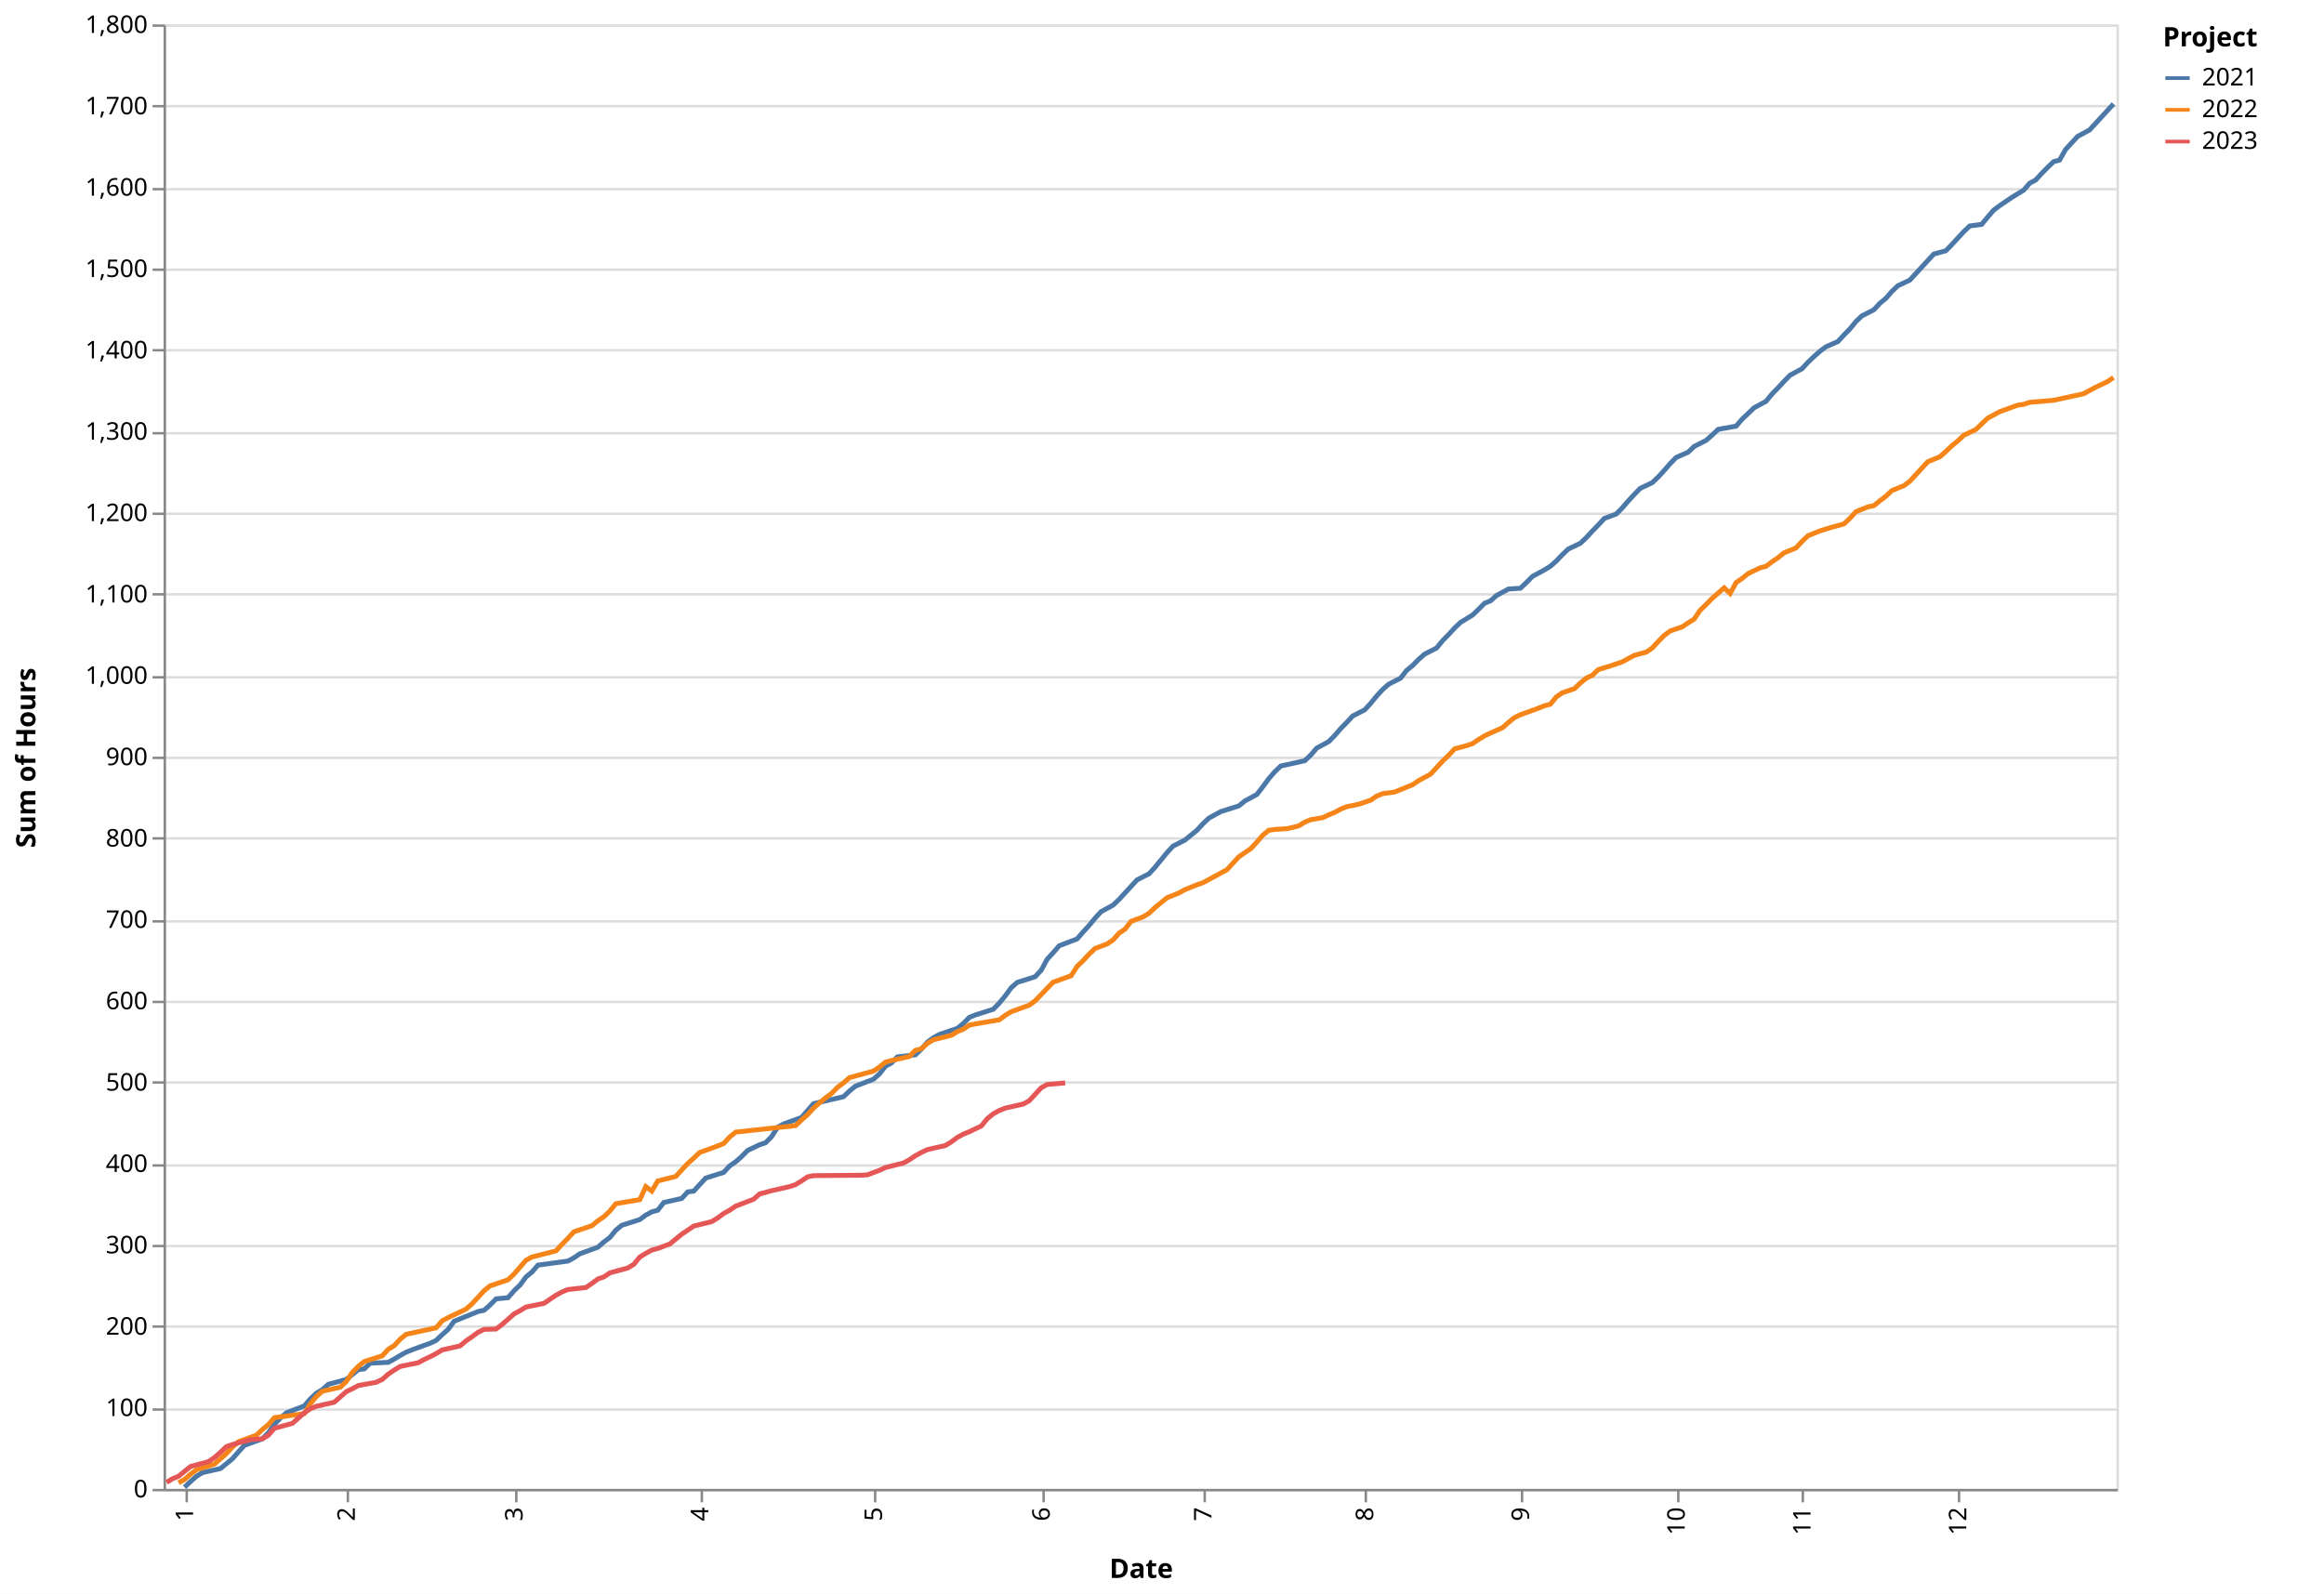
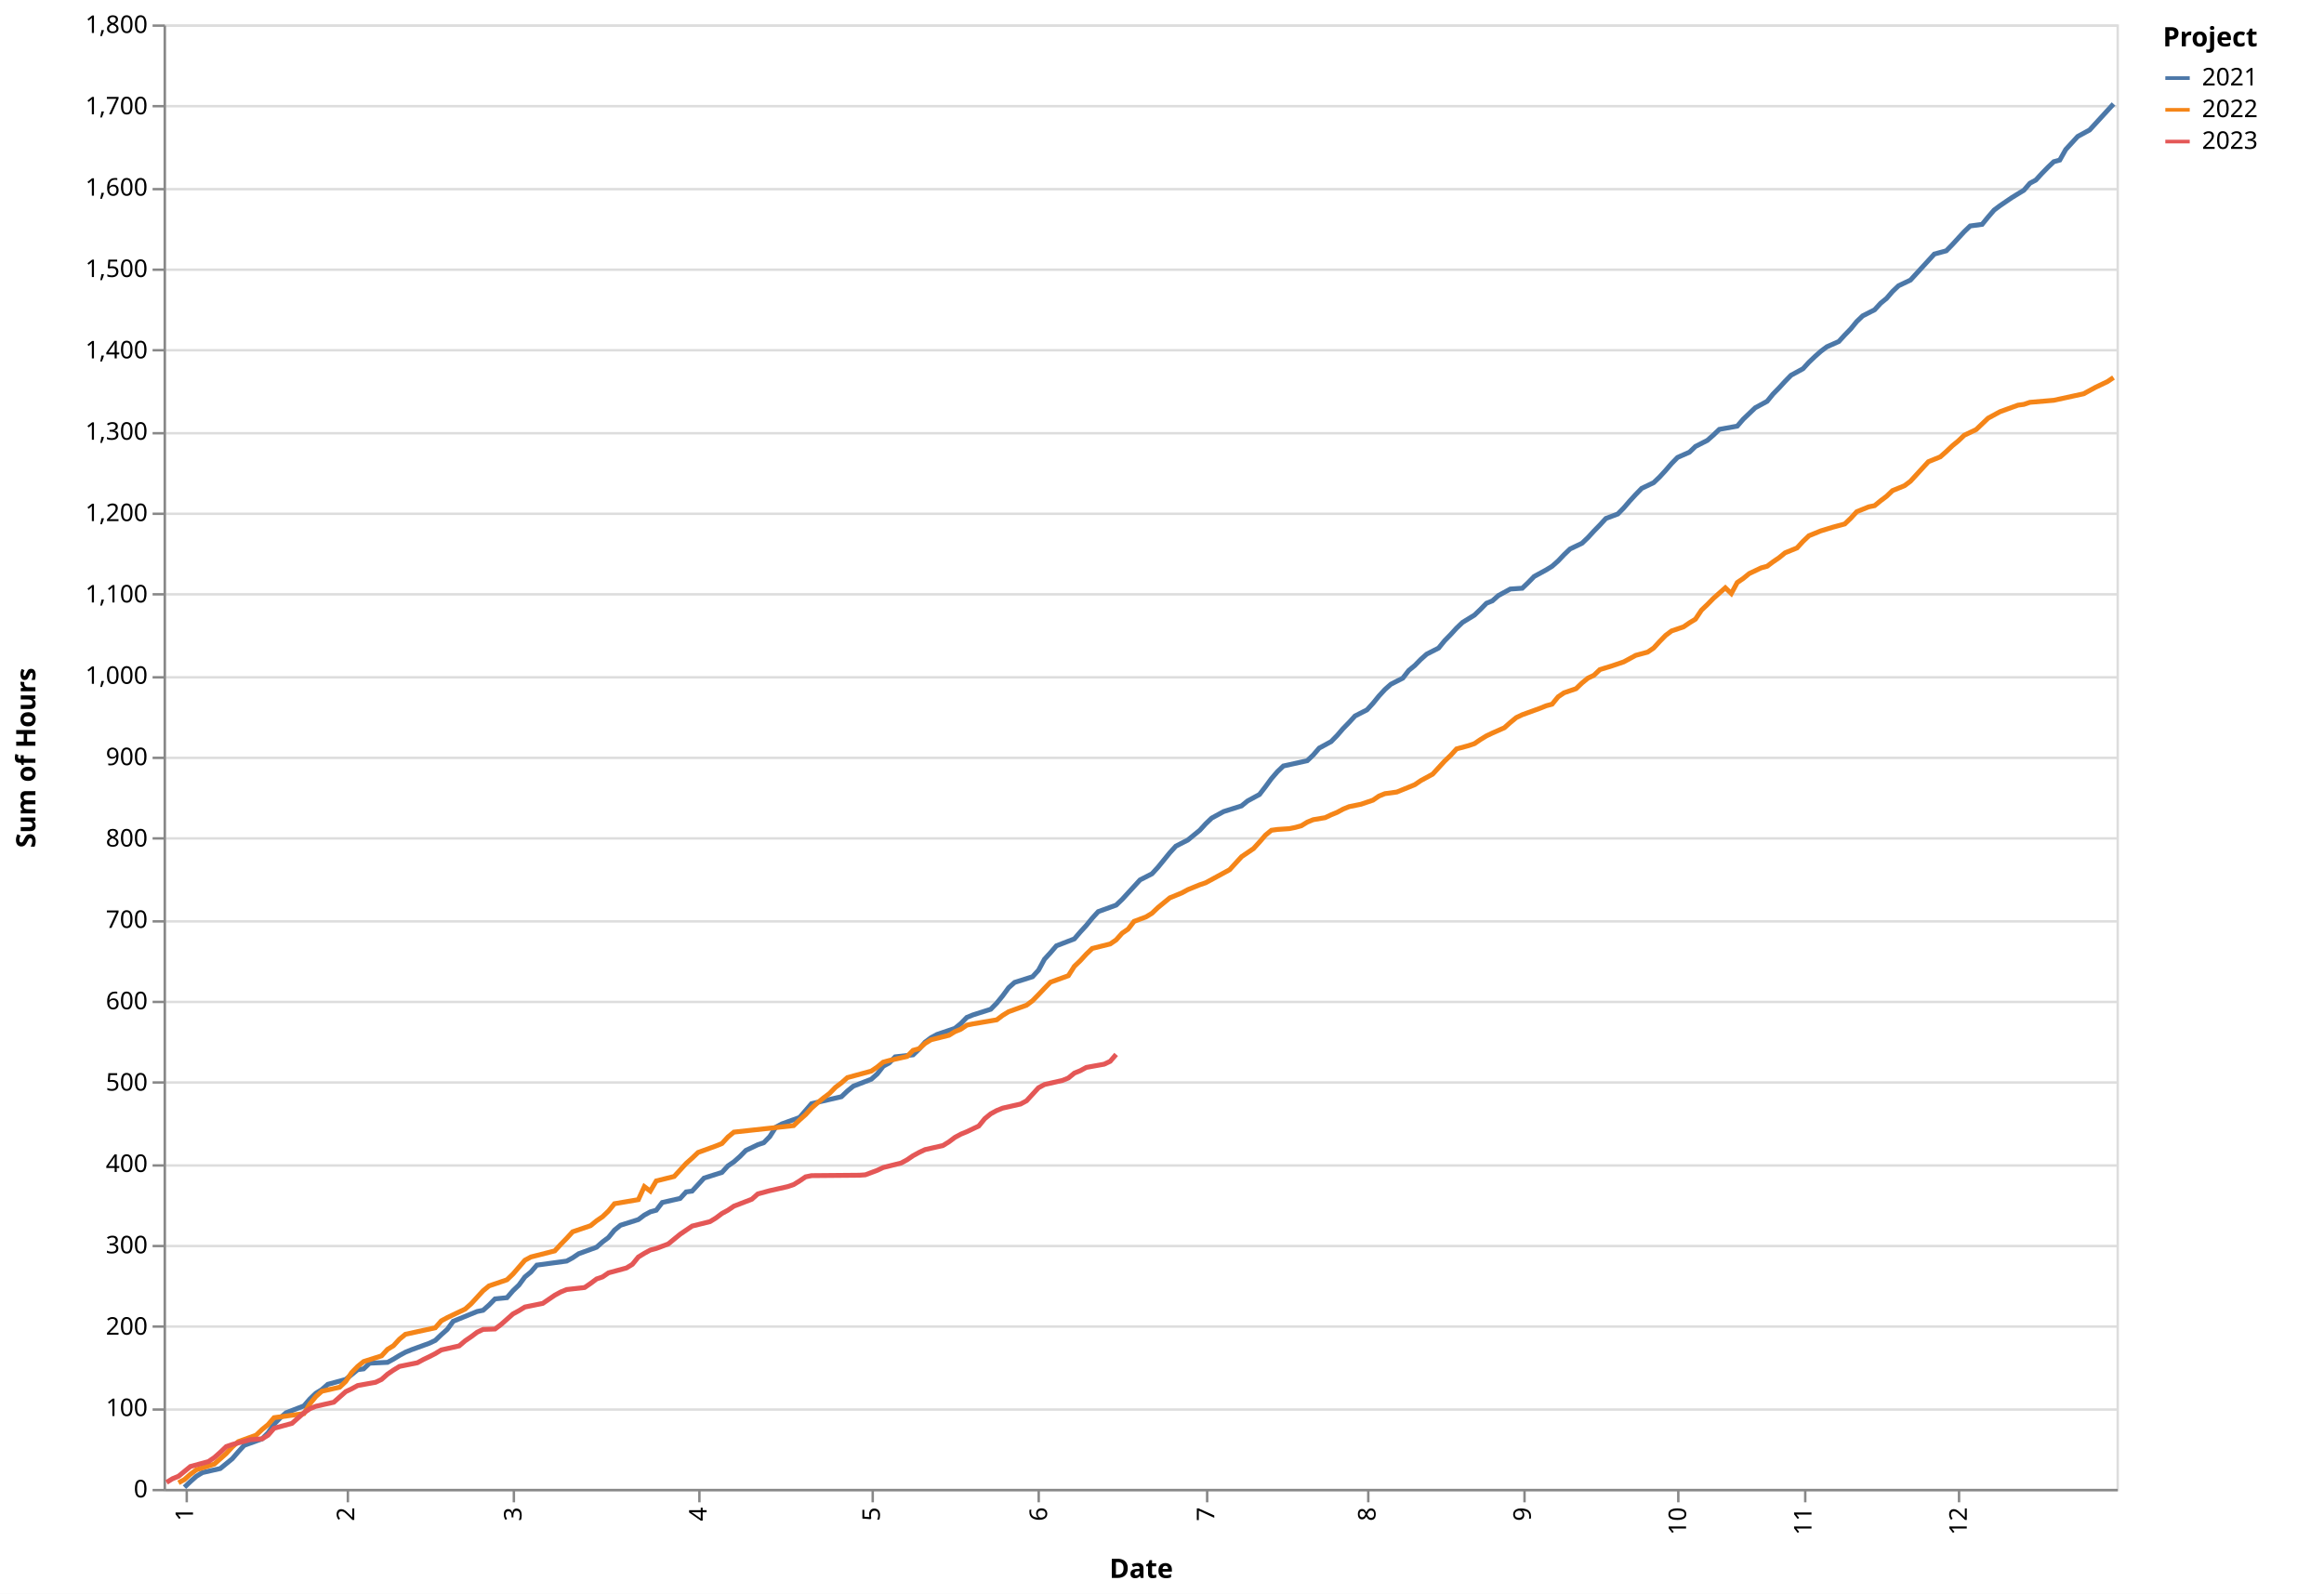
<svg xmlns="http://www.w3.org/2000/svg" class="marks" width="952" height="653" viewBox="0 0 952 653" version="1.1">
  <rect width="952" height="653" style="fill: white;" />
  <g transform="translate(67,10)">
    <g class="mark-group role-frame root">
      <g transform="translate(0,0)">
        <path class="background" d="M0.5,0.5h800v600h-800Z" style="fill: none; stroke: #ddd;" />
        <g>
          <g class="mark-group role-axis">
            <g transform="translate(0.5,0.5)">
              <path class="background" d="M0,0h0v0h0Z" style="pointer-events: none; fill: none;" />
              <g>
                <g class="mark-rule role-axis-grid" style="pointer-events: none;">
                  <line transform="translate(0,600)" x2="800" y2="0" style="fill: none; stroke: #ddd; stroke-width: 1; opacity: 1;" />
                  <line transform="translate(0,567)" x2="800" y2="0" style="fill: none; stroke: #ddd; stroke-width: 1; opacity: 1;" />
                  <line transform="translate(0,533)" x2="800" y2="0" style="fill: none; stroke: #ddd; stroke-width: 1; opacity: 1;" />
                  <line transform="translate(0,500)" x2="800" y2="0" style="fill: none; stroke: #ddd; stroke-width: 1; opacity: 1;" />
                  <line transform="translate(0,467)" x2="800" y2="0" style="fill: none; stroke: #ddd; stroke-width: 1; opacity: 1;" />
                  <line transform="translate(0,433)" x2="800" y2="0" style="fill: none; stroke: #ddd; stroke-width: 1; opacity: 1;" />
                  <line transform="translate(0,400)" x2="800" y2="0" style="fill: none; stroke: #ddd; stroke-width: 1; opacity: 1;" />
                  <line transform="translate(0,367)" x2="800" y2="0" style="fill: none; stroke: #ddd; stroke-width: 1; opacity: 1;" />
                  <line transform="translate(0,333)" x2="800" y2="0" style="fill: none; stroke: #ddd; stroke-width: 1; opacity: 1;" />
                  <line transform="translate(0,300)" x2="800" y2="0" style="fill: none; stroke: #ddd; stroke-width: 1; opacity: 1;" />
                  <line transform="translate(0,267)" x2="800" y2="0" style="fill: none; stroke: #ddd; stroke-width: 1; opacity: 1;" />
                  <line transform="translate(0,233)" x2="800" y2="0" style="fill: none; stroke: #ddd; stroke-width: 1; opacity: 1;" />
                  <line transform="translate(0,200)" x2="800" y2="0" style="fill: none; stroke: #ddd; stroke-width: 1; opacity: 1;" />
                  <line transform="translate(0,167)" x2="800" y2="0" style="fill: none; stroke: #ddd; stroke-width: 1; opacity: 1;" />
                  <line transform="translate(0,133)" x2="800" y2="0" style="fill: none; stroke: #ddd; stroke-width: 1; opacity: 1;" />
                  <line transform="translate(0,100)" x2="800" y2="0" style="fill: none; stroke: #ddd; stroke-width: 1; opacity: 1;" />
                  <line transform="translate(0,67)" x2="800" y2="0" style="fill: none; stroke: #ddd; stroke-width: 1; opacity: 1;" />
                  <line transform="translate(0,33)" x2="800" y2="0" style="fill: none; stroke: #ddd; stroke-width: 1; opacity: 1;" />
                  <line transform="translate(0,0)" x2="800" y2="0" style="fill: none; stroke: #ddd; stroke-width: 1; opacity: 1;" />
                </g>
              </g>
              <path class="foreground" d="" style="pointer-events: none; display: none; fill: none;" />
            </g>
          </g>
          <g class="mark-group role-axis">
            <g transform="translate(0.5,600.5)">
              <path class="background" d="M0,0h0v0h0Z" style="pointer-events: none; fill: none;" />
              <g>
                <g class="mark-rule role-axis-tick" style="pointer-events: none;">
                  <line transform="translate(9,0)" x2="0" y2="5" style="fill: none; stroke: #888; stroke-width: 1; opacity: 1;" />
                  <line transform="translate(75,0)" x2="0" y2="5" style="fill: none; stroke: #888; stroke-width: 1; opacity: 1;" />
-                   <line transform="translate(144,0)" x2="0" y2="5" style="fill: none; stroke: #888; stroke-width: 1; opacity: 1;" />
-                   <line transform="translate(220,0)" x2="0" y2="5" style="fill: none; stroke: #888; stroke-width: 1; opacity: 1;" />
-                   <line transform="translate(291,0)" x2="0" y2="5" style="fill: none; stroke: #888; stroke-width: 1; opacity: 1;" />
-                   <line transform="translate(360,0)" x2="0" y2="5" style="fill: none; stroke: #888; stroke-width: 1; opacity: 1;" />
-                   <line transform="translate(426,0)" x2="0" y2="5" style="fill: none; stroke: #888; stroke-width: 1; opacity: 1;" />
-                   <line transform="translate(492,0)" x2="0" y2="5" style="fill: none; stroke: #888; stroke-width: 1; opacity: 1;" />
-                   <line transform="translate(556,0)" x2="0" y2="5" style="fill: none; stroke: #888; stroke-width: 1; opacity: 1;" />
+                   <line transform="translate(143,0)" x2="0" y2="5" style="fill: none; stroke: #888; stroke-width: 1; opacity: 1;" />
+                   <line transform="translate(219,0)" x2="0" y2="5" style="fill: none; stroke: #888; stroke-width: 1; opacity: 1;" />
+                   <line transform="translate(290,0)" x2="0" y2="5" style="fill: none; stroke: #888; stroke-width: 1; opacity: 1;" />
+                   <line transform="translate(358,0)" x2="0" y2="5" style="fill: none; stroke: #888; stroke-width: 1; opacity: 1;" />
+                   <line transform="translate(427,0)" x2="0" y2="5" style="fill: none; stroke: #888; stroke-width: 1; opacity: 1;" />
+                   <line transform="translate(493,0)" x2="0" y2="5" style="fill: none; stroke: #888; stroke-width: 1; opacity: 1;" />
+                   <line transform="translate(557,0)" x2="0" y2="5" style="fill: none; stroke: #888; stroke-width: 1; opacity: 1;" />
                  <line transform="translate(620,0)" x2="0" y2="5" style="fill: none; stroke: #888; stroke-width: 1; opacity: 1;" />
-                   <line transform="translate(671,0)" x2="0" y2="5" style="fill: none; stroke: #888; stroke-width: 1; opacity: 1;" />
+                   <line transform="translate(672,0)" x2="0" y2="5" style="fill: none; stroke: #888; stroke-width: 1; opacity: 1;" />
                  <line transform="translate(735,0)" x2="0" y2="5" style="fill: none; stroke: #888; stroke-width: 1; opacity: 1;" />
                </g>
                <g class="mark-text role-axis-label" style="pointer-events: none;">
-                   <text text-anchor="end" transform="translate(8.588957,7) rotate(270) translate(0,3)" style="font-family: sans-serif; font-size: 10px; fill: #000; opacity: 1;">1</text>
-                   <text text-anchor="end" transform="translate(74.84663,7) rotate(270) translate(0,3)" style="font-family: sans-serif; font-size: 10px; fill: #000; opacity: 1;">2</text>
-                   <text text-anchor="end" transform="translate(143.5583,7) rotate(270) translate(0,3)" style="font-family: sans-serif; font-size: 10px; fill: #000; opacity: 1;">3</text>
-                   <text text-anchor="end" transform="translate(219.6319,7) rotate(270) translate(0,3)" style="font-family: sans-serif; font-size: 10px; fill: #000; opacity: 1;">4</text>
-                   <text text-anchor="end" transform="translate(290.7975,7) rotate(270) translate(0,3)" style="font-family: sans-serif; font-size: 10px; fill: #000; opacity: 1;">5</text>
-                   <text text-anchor="end" transform="translate(359.5092,7) rotate(270) translate(0,3)" style="font-family: sans-serif; font-size: 10px; fill: #000; opacity: 1;">6</text>
-                   <text text-anchor="end" transform="translate(425.7669,7) rotate(270) translate(0,3)" style="font-family: sans-serif; font-size: 10px; fill: #000; opacity: 1;">7</text>
-                   <text text-anchor="end" transform="translate(492.0245,7) rotate(270) translate(0,3)" style="font-family: sans-serif; font-size: 10px; fill: #000; opacity: 1;">8</text>
-                   <text text-anchor="end" transform="translate(555.8282,7) rotate(270) translate(0,3)" style="font-family: sans-serif; font-size: 10px; fill: #000; opacity: 1;">9</text>
-                   <text text-anchor="end" transform="translate(619.6319,7) rotate(270) translate(0,3)" style="font-family: sans-serif; font-size: 10px; fill: #000; opacity: 1;">10</text>
-                   <text text-anchor="end" transform="translate(671.1656,7) rotate(270) translate(0,3)" style="font-family: sans-serif; font-size: 10px; fill: #000; opacity: 1;">11</text>
-                   <text text-anchor="end" transform="translate(734.9693,7) rotate(270) translate(0,3)" style="font-family: sans-serif; font-size: 10px; fill: #000; opacity: 1;">12</text>
+                   <text text-anchor="end" transform="translate(8.562691,7) rotate(270) translate(0,3)" style="font-family: sans-serif; font-size: 10px; fill: #000; opacity: 1;">1</text>
+                   <text text-anchor="end" transform="translate(74.61774,7) rotate(270) translate(0,3)" style="font-family: sans-serif; font-size: 10px; fill: #000; opacity: 1;">2</text>
+                   <text text-anchor="end" transform="translate(143.1193,7) rotate(270) translate(0,3)" style="font-family: sans-serif; font-size: 10px; fill: #000; opacity: 1;">3</text>
+                   <text text-anchor="end" transform="translate(218.9602,7) rotate(270) translate(0,3)" style="font-family: sans-serif; font-size: 10px; fill: #000; opacity: 1;">4</text>
+                   <text text-anchor="end" transform="translate(289.9083,7) rotate(270) translate(0,3)" style="font-family: sans-serif; font-size: 10px; fill: #000; opacity: 1;">5</text>
+                   <text text-anchor="end" transform="translate(358.4098,7) rotate(270) translate(0,3)" style="font-family: sans-serif; font-size: 10px; fill: #000; opacity: 1;">6</text>
+                   <text text-anchor="end" transform="translate(426.9113,7) rotate(270) translate(0,3)" style="font-family: sans-serif; font-size: 10px; fill: #000; opacity: 1;">7</text>
+                   <text text-anchor="end" transform="translate(492.9664,7) rotate(270) translate(0,3)" style="font-family: sans-serif; font-size: 10px; fill: #000; opacity: 1;">8</text>
+                   <text text-anchor="end" transform="translate(556.5749,7) rotate(270) translate(0,3)" style="font-family: sans-serif; font-size: 10px; fill: #000; opacity: 1;">9</text>
+                   <text text-anchor="end" transform="translate(620.1835,7) rotate(270) translate(0,3)" style="font-family: sans-serif; font-size: 10px; fill: #000; opacity: 1;">10</text>
+                   <text text-anchor="end" transform="translate(671.5596,7) rotate(270) translate(0,3)" style="font-family: sans-serif; font-size: 10px; fill: #000; opacity: 1;">11</text>
+                   <text text-anchor="end" transform="translate(735.1682,7) rotate(270) translate(0,3)" style="font-family: sans-serif; font-size: 10px; fill: #000; opacity: 1;">12</text>
                </g>
                <g class="mark-rule role-axis-domain" style="pointer-events: none;">
                  <line transform="translate(0,0)" x2="800" y2="0" style="fill: none; stroke: #888; stroke-width: 1; opacity: 1;" />
                </g>
                <g class="mark-text role-axis-title" style="pointer-events: none;">
                  <text text-anchor="middle" transform="translate(400,36)" style="font-family: sans-serif; font-size: 11px; font-weight: bold; fill: #000; opacity: 1;">Date</text>
                </g>
              </g>
              <path class="foreground" d="" style="pointer-events: none; display: none; fill: none;" />
            </g>
          </g>
          <g class="mark-group role-axis">
            <g transform="translate(0.5,0.5)">
              <path class="background" d="M0,0h0v0h0Z" style="pointer-events: none; fill: none;" />
              <g>
                <g class="mark-rule role-axis-tick" style="pointer-events: none;">
                  <line transform="translate(0,600)" x2="-5" y2="0" style="fill: none; stroke: #888; stroke-width: 1; opacity: 1;" />
                  <line transform="translate(0,567)" x2="-5" y2="0" style="fill: none; stroke: #888; stroke-width: 1; opacity: 1;" />
                  <line transform="translate(0,533)" x2="-5" y2="0" style="fill: none; stroke: #888; stroke-width: 1; opacity: 1;" />
                  <line transform="translate(0,500)" x2="-5" y2="0" style="fill: none; stroke: #888; stroke-width: 1; opacity: 1;" />
                  <line transform="translate(0,467)" x2="-5" y2="0" style="fill: none; stroke: #888; stroke-width: 1; opacity: 1;" />
                  <line transform="translate(0,433)" x2="-5" y2="0" style="fill: none; stroke: #888; stroke-width: 1; opacity: 1;" />
                  <line transform="translate(0,400)" x2="-5" y2="0" style="fill: none; stroke: #888; stroke-width: 1; opacity: 1;" />
                  <line transform="translate(0,367)" x2="-5" y2="0" style="fill: none; stroke: #888; stroke-width: 1; opacity: 1;" />
                  <line transform="translate(0,333)" x2="-5" y2="0" style="fill: none; stroke: #888; stroke-width: 1; opacity: 1;" />
                  <line transform="translate(0,300)" x2="-5" y2="0" style="fill: none; stroke: #888; stroke-width: 1; opacity: 1;" />
                  <line transform="translate(0,267)" x2="-5" y2="0" style="fill: none; stroke: #888; stroke-width: 1; opacity: 1;" />
                  <line transform="translate(0,233)" x2="-5" y2="0" style="fill: none; stroke: #888; stroke-width: 1; opacity: 1;" />
                  <line transform="translate(0,200)" x2="-5" y2="0" style="fill: none; stroke: #888; stroke-width: 1; opacity: 1;" />
                  <line transform="translate(0,167)" x2="-5" y2="0" style="fill: none; stroke: #888; stroke-width: 1; opacity: 1;" />
                  <line transform="translate(0,133)" x2="-5" y2="0" style="fill: none; stroke: #888; stroke-width: 1; opacity: 1;" />
                  <line transform="translate(0,100)" x2="-5" y2="0" style="fill: none; stroke: #888; stroke-width: 1; opacity: 1;" />
                  <line transform="translate(0,67)" x2="-5" y2="0" style="fill: none; stroke: #888; stroke-width: 1; opacity: 1;" />
                  <line transform="translate(0,33)" x2="-5" y2="0" style="fill: none; stroke: #888; stroke-width: 1; opacity: 1;" />
                  <line transform="translate(0,0)" x2="-5" y2="0" style="fill: none; stroke: #888; stroke-width: 1; opacity: 1;" />
                </g>
                <g class="mark-text role-axis-label" style="pointer-events: none;">
                  <text text-anchor="end" transform="translate(-7,603)" style="font-family: sans-serif; font-size: 10px; fill: #000; opacity: 1;">0</text>
                  <text text-anchor="end" transform="translate(-7,569.6667)" style="font-family: sans-serif; font-size: 10px; fill: #000; opacity: 1;">100</text>
                  <text text-anchor="end" transform="translate(-7,536.3333)" style="font-family: sans-serif; font-size: 10px; fill: #000; opacity: 1;">200</text>
                  <text text-anchor="end" transform="translate(-7,503)" style="font-family: sans-serif; font-size: 10px; fill: #000; opacity: 1;">300</text>
                  <text text-anchor="end" transform="translate(-7,469.6667)" style="font-family: sans-serif; font-size: 10px; fill: #000; opacity: 1;">400</text>
                  <text text-anchor="end" transform="translate(-7,436.3333)" style="font-family: sans-serif; font-size: 10px; fill: #000; opacity: 1;">500</text>
                  <text text-anchor="end" transform="translate(-7,403)" style="font-family: sans-serif; font-size: 10px; fill: #000; opacity: 1;">600</text>
                  <text text-anchor="end" transform="translate(-7,369.6667)" style="font-family: sans-serif; font-size: 10px; fill: #000; opacity: 1;">700</text>
                  <text text-anchor="end" transform="translate(-7,336.3333)" style="font-family: sans-serif; font-size: 10px; fill: #000; opacity: 1;">800</text>
                  <text text-anchor="end" transform="translate(-7,303)" style="font-family: sans-serif; font-size: 10px; fill: #000; opacity: 1;">900</text>
                  <text text-anchor="end" transform="translate(-7,269.6667)" style="font-family: sans-serif; font-size: 10px; fill: #000; opacity: 1;">1,000</text>
                  <text text-anchor="end" transform="translate(-7,236.3333)" style="font-family: sans-serif; font-size: 10px; fill: #000; opacity: 1;">1,100</text>
                  <text text-anchor="end" transform="translate(-7,203)" style="font-family: sans-serif; font-size: 10px; fill: #000; opacity: 1;">1,200</text>
                  <text text-anchor="end" transform="translate(-7,169.6667)" style="font-family: sans-serif; font-size: 10px; fill: #000; opacity: 1;">1,300</text>
                  <text text-anchor="end" transform="translate(-7,136.3333)" style="font-family: sans-serif; font-size: 10px; fill: #000; opacity: 1;">1,400</text>
                  <text text-anchor="end" transform="translate(-7,103)" style="font-family: sans-serif; font-size: 10px; fill: #000; opacity: 1;">1,500</text>
                  <text text-anchor="end" transform="translate(-7,69.66667)" style="font-family: sans-serif; font-size: 10px; fill: #000; opacity: 1;">1,600</text>
                  <text text-anchor="end" transform="translate(-7,36.33333)" style="font-family: sans-serif; font-size: 10px; fill: #000; opacity: 1;">1,700</text>
                  <text text-anchor="end" transform="translate(-7,3)" style="font-family: sans-serif; font-size: 10px; fill: #000; opacity: 1;">1,800</text>
                </g>
                <g class="mark-rule role-axis-domain" style="pointer-events: none;">
                  <line transform="translate(0,600)" x2="0" y2="-600" style="fill: none; stroke: #888; stroke-width: 1; opacity: 1;" />
                </g>
                <g class="mark-text role-axis-title" style="pointer-events: none;">
                  <text text-anchor="middle" transform="translate(-51,300) rotate(-90) translate(0,-2)" style="font-family: sans-serif; font-size: 11px; font-weight: bold; fill: #000; opacity: 1;">Sum of Hours</text>
                </g>
              </g>
              <path class="foreground" d="" style="pointer-events: none; display: none; fill: none;" />
            </g>
          </g>
          <g class="mark-group role-scope pathgroup">
            <g transform="translate(0,0)">
              <path class="background" d="M0,0h800v600h-800Z" style="fill: none;" />
              <g>
                <g class="mark-line role-mark marks">
-                   <path d="M8.589,599.333L11.043,597L13.497,594.833L15.951,593.333L23.313,591.667L25.767,589.667L28.221,587.667L30.675,584.833L33.129,582.167L40.491,579.5L42.945,577L45.399,573.5L47.853,571L50.307,568.833L57.669,566L60.123,563.167L62.577,560.833L65.031,559.333L67.485,557.167L74.847,555.167L77.301,553.167L79.755,551.167L82.209,550.833L84.663,548.5L92.025,548.167L94.479,546.833L96.933,545.333L99.387,544L101.84,543L109.202,540.333L111.656,539.167L114.11,536.833L116.564,534.667L119.018,531.333L126.38,528.333L128.834,527.333L131.288,526.833L133.742,524.667L136.196,522.167L141.104,521.667L143.558,518.833L146.012,516.5L148.466,513.167L150.92,511.167L153.374,508.333L165.644,506.667L168.098,505.333L170.552,503.667L177.914,501L180.368,498.833L182.822,497L185.276,494L187.73,492L195.092,489.667L197.546,487.833L200,486.5L202.454,485.833L204.908,482.667L212.27,481L214.724,478.333L217.178,478L219.632,475.333L222.086,472.667L229.448,470.333L231.902,467.667L234.356,466L236.81,463.833L239.264,461.333L244.172,459L246.626,458.167L249.08,455.667L251.534,451.833L253.988,450.5L261.35,447.833L263.804,445L266.258,442.167L278.528,439.333L280.982,437L283.436,435L290.798,432.167L293.252,430L295.706,426.833L298.16,425.5L300.613,423L307.975,422.167L310.429,419.833L312.883,417L315.337,415.167L317.791,413.833L325.153,411.333L327.607,409.333L330.061,406.833L332.515,405.833L339.877,403.5L342.331,401L344.785,398L347.239,394.667L349.693,392.5L357.055,390.167L359.509,387.5L361.963,383L364.417,380.333L366.871,377.5L374.233,374.667L376.687,371.833L379.141,369.167L381.595,366.167L384.049,363.5L388.957,360.833L391.411,358.5L393.865,355.833L396.319,353.167L398.773,350.5L403.681,348L406.135,345.333L408.589,342.333L411.043,339.333L413.497,336.667L418.405,334.167L420.859,332.167L423.313,330.167L425.767,327.5L428.221,325.167L433.129,322.5L440.491,320.167L442.945,318.167L447.853,315.5L450.307,312.333L452.761,309L455.215,306.167L457.669,303.833L467.485,301.667L469.939,299.333L472.393,296.5L477.301,293.833L479.755,291.333L482.209,288.5L484.663,286L487.117,283.333L492.025,280.833L494.479,278.167L496.933,275.167L499.387,272.5L501.84,270.333L506.748,267.833L509.202,264.667L511.656,262.667L514.11,260.167L516.564,258L521.472,255.5L523.926,252.5L526.38,250L528.834,247.333L531.288,245L536.196,242L538.65,239.667L541.104,237.167L543.558,236.167L546.012,234L550.92,231.333L555.828,231L558.282,228.667L560.736,226.167L565.644,223.5L568.098,222L570.552,219.833L573.006,217.25L575.46,214.917L580.368,212.583L582.822,210.25L585.276,207.583L587.73,205.083L590.184,202.417L595.092,200.583L597.546,198.083L600,195.25L602.454,192.583L604.908,190.083L609.816,187.75L612.27,185.417L614.724,182.75L617.178,179.917L619.632,177.417L624.54,175.25L626.994,172.917L631.902,170.417L634.356,168.25L636.81,165.917L644.172,164.583L646.626,161.75L649.08,159.417L651.534,157.083L656.442,154.417L658.896,151.417L661.35,148.917L663.804,146.25L666.258,143.75L671.166,141.083L673.62,138.417L676.074,136.083L678.528,133.917L680.982,132.083L685.89,129.917L688.344,127.25L690.798,124.75L693.252,121.75L695.706,119.417L700.613,116.917L703.067,114.25L705.521,112.25L707.975,109.417L710.429,107.083L715.337,104.75L717.791,102.083L720.245,99.417L722.699,96.75L725.153,94.083L730.061,92.75L732.515,90.25L734.969,87.583L737.423,84.917L739.877,82.583L744.785,81.917L747.239,78.917L749.693,76.083L752.147,74.25L754.601,72.583L757.055,70.917L761.963,67.917L764.417,65.083L766.871,63.75L769.325,61.083L771.779,58.583L774.233,56.25L776.687,55.583L779.141,51.25L781.595,48.583L784.049,45.917L788.957,43.25L791.411,40.583L793.865,37.917L796.319,35.25L798.773,32.583" style="fill: none; stroke: #4c78a8; stroke-width: 2;" />
+                   <path d="M8.563,599.333L11.009,597L13.456,594.833L15.902,593.333L23.242,591.667L25.688,589.667L28.135,587.667L30.581,584.833L33.028,582.167L40.367,579.5L42.813,577L45.26,573.5L47.706,571L50.153,568.833L57.492,566L59.939,563.167L62.385,560.833L64.832,559.333L67.278,557.167L74.618,555.167L77.064,553.167L79.511,551.167L81.957,550.833L84.404,548.5L91.743,548.167L94.19,546.833L96.636,545.333L99.083,544L101.529,543L108.869,540.333L111.315,539.167L113.761,536.833L116.208,534.667L118.654,531.333L125.994,528.333L128.44,527.333L130.887,526.833L133.333,524.667L135.78,522.167L140.673,521.667L143.119,518.833L145.566,516.5L148.012,513.167L150.459,511.167L152.905,508.333L165.138,506.667L167.584,505.333L170.031,503.667L177.37,501L179.817,498.833L182.263,497L184.709,494L187.156,492L194.495,489.667L196.942,487.833L199.388,486.5L201.835,485.833L204.281,482.667L211.621,481L214.067,478.333L216.514,478L218.96,475.333L221.407,472.667L228.746,470.333L231.193,467.667L233.639,466L236.086,463.833L238.532,461.333L243.425,459L245.872,458.167L248.318,455.667L250.765,451.833L253.211,450.5L260.55,447.833L262.997,445L265.443,442.167L277.676,439.333L280.122,437L282.569,435L289.908,432.167L292.355,430L294.801,426.833L297.248,425.5L299.694,423L307.034,422.167L309.48,419.833L311.927,417L314.373,415.167L316.82,413.833L324.159,411.333L326.606,409.333L329.052,406.833L331.498,405.833L338.838,403.5L341.284,401L343.731,398L346.177,394.667L348.624,392.5L355.963,390.167L358.41,387.5L360.856,383L363.303,380.333L365.749,377.5L373.089,374.667L375.535,371.833L377.982,369.167L380.428,366.167L382.875,363.5L390.214,360.833L392.661,358.5L395.107,355.833L397.554,353.167L400,350.5L404.893,348L407.339,345.333L409.786,342.333L412.232,339.333L414.679,336.667L419.572,334.167L422.018,332.167L424.465,330.167L426.911,327.5L429.358,325.167L434.251,322.5L441.59,320.167L444.037,318.167L448.93,315.5L451.376,312.333L453.823,309L456.269,306.167L458.716,303.833L468.502,301.667L470.948,299.333L473.394,296.5L478.287,293.833L480.734,291.333L483.18,288.5L485.627,286L488.073,283.333L492.966,280.833L495.413,278.167L497.859,275.167L500.306,272.5L502.752,270.333L507.645,267.833L510.092,264.667L512.538,262.667L514.985,260.167L517.431,258L522.324,255.5L524.771,252.5L527.217,250L529.664,247.333L532.11,245L537.003,242L539.45,239.667L541.896,237.167L544.343,236.167L546.789,234L551.682,231.333L556.575,231L559.021,228.667L561.468,226.167L566.361,223.5L568.807,222L571.254,219.833L573.7,217.25L576.147,214.917L581.04,212.583L583.486,210.25L585.933,207.583L588.379,205.083L590.826,202.417L595.719,200.583L598.165,198.083L600.612,195.25L603.058,192.583L605.505,190.083L610.398,187.75L612.844,185.417L615.291,182.75L617.737,179.917L620.183,177.417L625.076,175.25L627.523,172.917L632.416,170.417L634.862,168.25L637.309,165.917L644.648,164.583L647.095,161.75L649.541,159.417L651.988,157.083L656.881,154.417L659.327,151.417L661.774,148.917L664.22,146.25L666.667,143.75L671.56,141.083L674.006,138.417L676.453,136.083L678.899,133.917L681.346,132.083L686.239,129.917L688.685,127.25L691.131,124.75L693.578,121.75L696.024,119.417L700.917,116.917L703.364,114.25L705.81,112.25L708.257,109.417L710.703,107.083L715.596,104.75L718.043,102.083L720.489,99.417L722.936,96.75L725.382,94.083L730.275,92.75L732.722,90.25L735.168,87.583L737.615,84.917L740.061,82.583L744.954,81.917L747.401,78.917L749.847,76.083L752.294,74.25L754.74,72.583L757.187,70.917L762.08,67.917L764.526,65.083L766.972,63.75L769.419,61.083L771.865,58.583L774.312,56.25L776.758,55.583L779.205,51.25L781.651,48.583L784.098,45.917L788.991,43.25L791.437,40.583L793.884,37.917L796.33,35.25L798.777,32.583" style="fill: none; stroke: #4c78a8; stroke-width: 2;" />
                </g>
              </g>
              <path class="foreground" d="" style="display: none; fill: none;" />
            </g>
            <g transform="translate(0,0)">
              <path class="background" d="M0,0h800v600h-800Z" style="fill: none;" />
              <g>
                <g class="mark-line role-mark marks">
-                   <path d="M6.135,597.5L8.589,596.167L11.043,594L13.497,592.167L20.859,589.833L23.313,587.667L25.767,585.5L28.221,582.833L30.675,580.667L38.037,578L40.491,575.667L42.945,573.667L45.399,570.833L57.669,569.167L60.123,565.167L62.577,562.167L65.031,560L72.393,558.333L74.847,556L77.301,552.333L79.755,549.833L82.209,547.833L89.571,545.5L92.025,542.833L94.479,541.333L96.933,538.667L99.387,536.667L111.656,534L114.11,531.167L116.564,529.833L123.926,526.333L126.38,524.167L128.834,521.5L131.288,518.833L133.742,516.833L141.104,514.333L143.558,512L146.012,509.167L148.466,506.333L150.92,505L160.736,502.5L163.19,499.833L165.644,497.333L168.098,494.667L175.46,492.167L177.914,490.167L180.368,488.5L182.822,486.167L185.276,483.167L195.092,481.5L197.546,476.167L200,478L202.454,473.833L209.816,472L212.27,469.333L214.724,466.667L217.178,464.5L219.632,462.167L226.994,459.5L229.448,458.5L231.902,455.833L234.356,453.833L258.896,451.167L261.35,448.833L263.804,446.667L266.258,444L268.712,441.833L271.166,439.833L273.62,438L276.074,435.5L278.528,433.667L280.982,431.5L290.798,428.833L293.252,427.167L295.706,425.167L298.16,424.5L305.521,422.833L307.975,420.333L310.429,419.667L312.883,417.5L315.337,416L322.699,414.167L325.153,412.667L327.607,411.667L330.061,410L332.515,409.5L342.331,407.833L344.785,406L347.239,404.5L354.601,401.833L357.055,400L359.509,397.5L361.963,394.917L364.417,392.417L371.779,389.75L374.233,385.917L376.687,383.583L379.141,380.917L381.595,378.583L386.503,376.75L388.957,375.083L391.411,372.333L393.865,370.667L396.319,367.5L401.227,365.667L403.681,364.167L406.135,361.833L408.589,359.833L411.043,357.833L415.951,355.833L418.405,354.5L423.313,352.5L425.767,351.667L430.675,349L435.583,346.333L438.037,343.667L440.491,341L445.399,337.667L447.853,335L450.307,332.167L452.761,330.167L455.215,329.833L460.123,329.5L462.577,329L465.031,328.333L467.485,326.833L469.939,325.833L474.847,325L477.301,323.833L479.755,322.833L482.209,321.5L484.663,320.5L489.571,319.5L494.479,317.833L496.933,316.167L499.387,315.167L504.294,314.5L506.748,313.5L509.202,312.5L511.656,311.5L514.11,309.833L519.018,307.167L521.472,304.5L523.926,301.833L526.38,299.5L528.834,296.833L533.742,295.5L536.196,294.667L538.65,293L541.104,291.5L543.558,290.333L548.466,288.167L550.92,286L553.374,284L555.828,282.833L563.19,280.167L565.644,279.167L568.098,278.5L570.552,275.5L573.006,273.833L577.914,272.167L580.368,269.833L582.822,267.833L585.276,266.667L587.73,264.333L592.638,262.833L595.092,262L597.546,261.167L600,259.833L602.454,258.5L607.362,257.167L609.816,255.5L612.27,252.833L614.724,250.333L617.178,248.5L622.086,246.833L624.54,245.167L626.994,243.667L629.448,240L631.902,237.667L634.356,235.167L639.264,230.833L641.718,233.167L644.172,228.667L646.626,227L649.08,225L653.988,222.667L656.442,222L658.896,220.167L661.35,218.5L663.804,216.5L668.712,214.5L671.166,211.833L673.62,209.5L678.528,207.5L683.436,206L688.344,204.667L690.798,202.333L693.252,199.667L698.16,197.667L700.613,197.167L703.067,195.167L705.521,193.333L707.975,191L712.883,189L715.337,187.167L717.791,184.5L720.245,181.833L722.699,179.167L727.607,177.167L730.061,175L732.515,172.667L734.969,170.667L737.423,168.333L742.331,166L744.785,163.667L747.239,161.333L752.147,158.667L759.509,156L761.963,155.667L764.417,154.833L774.233,154L786.503,151.333L791.411,148.667L796.319,146.333L798.773,144.667" style="fill: none; stroke: #f58518; stroke-width: 2;" />
+                   <path d="M6.116,597.5L8.563,596.167L11.009,594L13.456,592.167L20.795,589.833L23.242,587.667L25.688,585.5L28.135,582.833L30.581,580.667L37.92,578L40.367,575.667L42.813,573.667L45.26,570.833L57.492,569.167L59.939,565.167L62.385,562.167L64.832,560L72.171,558.333L74.618,556L77.064,552.333L79.511,549.833L81.957,547.833L89.297,545.5L91.743,542.833L94.19,541.333L96.636,538.667L99.083,536.667L111.315,534L113.761,531.167L116.208,529.833L123.547,526.333L125.994,524.167L128.44,521.5L130.887,518.833L133.333,516.833L140.673,514.333L143.119,512L145.566,509.167L148.012,506.333L150.459,505L160.245,502.5L162.691,499.833L165.138,497.333L167.584,494.667L174.924,492.167L177.37,490.167L179.817,488.5L182.263,486.167L184.709,483.167L194.495,481.5L196.942,476.167L199.388,478L201.835,473.833L209.174,472L211.621,469.333L214.067,466.667L216.514,464.5L218.96,462.167L226.3,459.5L228.746,458.5L231.193,455.833L233.639,453.833L258.104,451.167L260.55,448.833L262.997,446.667L265.443,444L267.89,441.833L270.336,439.833L272.783,438L275.229,435.5L277.676,433.667L280.122,431.5L289.908,428.833L292.355,427.167L294.801,425.167L297.248,424.5L304.587,422.833L307.034,420.333L309.48,419.667L311.927,417.5L314.373,416L321.713,414.167L324.159,412.667L326.606,411.667L329.052,410L331.498,409.5L341.284,407.833L343.731,406L346.177,404.5L353.517,401.833L355.963,400L358.41,397.5L360.856,394.917L363.303,392.417L370.642,389.75L373.089,385.917L375.535,383.583L377.982,380.917L380.428,378.583L387.768,376.75L390.214,375.083L392.661,372.333L395.107,370.667L397.554,367.5L402.446,365.667L404.893,364.167L407.339,361.833L409.786,359.833L412.232,357.833L417.125,355.833L419.572,354.5L424.465,352.5L426.911,351.667L431.804,349L436.697,346.333L439.144,343.667L441.59,341L446.483,337.667L448.93,335L451.376,332.167L453.823,330.167L456.269,329.833L461.162,329.5L463.609,329L466.055,328.333L468.502,326.833L470.948,325.833L475.841,325L478.287,323.833L480.734,322.833L483.18,321.5L485.627,320.5L490.52,319.5L495.413,317.833L497.859,316.167L500.306,315.167L505.199,314.5L507.645,313.5L510.092,312.5L512.538,311.5L514.985,309.833L519.878,307.167L522.324,304.5L524.771,301.833L527.217,299.5L529.664,296.833L534.557,295.5L537.003,294.667L539.45,293L541.896,291.5L544.343,290.333L549.235,288.167L551.682,286L554.128,284L556.575,282.833L563.914,280.167L566.361,279.167L568.807,278.5L571.254,275.5L573.7,273.833L578.593,272.167L581.04,269.833L583.486,267.833L585.933,266.667L588.379,264.333L593.272,262.833L595.719,262L598.165,261.167L600.612,259.833L603.058,258.5L607.951,257.167L610.398,255.5L612.844,252.833L615.291,250.333L617.737,248.5L622.63,246.833L625.076,245.167L627.523,243.667L629.969,240L632.416,237.667L634.862,235.167L639.755,230.833L642.202,233.167L644.648,228.667L647.095,227L649.541,225L654.434,222.667L656.881,222L659.327,220.167L661.774,218.5L664.22,216.5L669.113,214.5L671.56,211.833L674.006,209.5L678.899,207.5L683.792,206L688.685,204.667L691.131,202.333L693.578,199.667L698.471,197.667L700.917,197.167L703.364,195.167L705.81,193.333L708.257,191L713.15,189L715.596,187.167L718.043,184.5L720.489,181.833L722.936,179.167L727.829,177.167L730.275,175L732.722,172.667L735.168,170.667L737.615,168.333L742.508,166L744.954,163.667L747.401,161.333L752.294,158.667L759.633,156L762.08,155.667L764.526,154.833L774.312,154L786.544,151.333L791.437,148.667L796.33,146.333L798.777,144.667" style="fill: none; stroke: #f58518; stroke-width: 2;" />
                </g>
              </g>
              <path class="foreground" d="" style="display: none; fill: none;" />
            </g>
            <g transform="translate(0,0)">
              <path class="background" d="M0,0h800v600h-800Z" style="fill: none;" />
              <g>
                <g class="mark-line role-mark marks">
-                   <path d="M1.227,597.333L3.681,595.833L6.135,594.833L8.589,592.833L11.043,590.833L18.405,588.833L20.859,587.167L23.313,585L25.767,582.667L28.221,581.833L35.583,579.833L40.491,579.5L42.945,578L45.399,575.167L52.761,573.167L55.215,571L57.669,568.833L60.123,567.167L62.577,566.167L69.939,564.5L72.393,562.333L74.847,560.167L77.301,559L79.755,557.667L87.117,556.333L89.571,555.167L92.025,553L94.479,551.333L96.933,549.833L104.294,548.333L106.748,547L109.202,545.833L111.656,544.583L114.11,543.083L121.472,541.417L123.926,539.333L126.38,537.667L128.834,535.833L131.288,534.667L136.196,534.5L138.65,532.667L141.104,530.5L143.558,528.333L146.012,527L148.466,525.5L155.828,524L158.282,522.333L160.736,520.667L163.19,519.333L165.644,518.333L173.006,517.5L175.46,515.833L177.914,514L180.368,513.167L182.822,511.5L190.184,509.5L192.638,508L195.092,505L197.546,503.5L200,502.167L202.454,501.5L207.362,499.667L209.816,497.667L212.27,495.667L214.724,494L217.178,492.333L224.54,490.5L226.994,489L229.448,487.167L231.902,485.833L234.356,484.167L241.718,481.333L244.172,479.167L249.08,477.833L256.442,476.167L258.896,475.333L261.35,473.833L263.804,472.167L266.258,471.667L285.89,471.5L288.344,471.333L293.252,469.5L295.706,468.333L303.067,466.5L305.521,465.167L307.975,463.5L310.429,462.167L312.883,461L320.245,459.333L322.699,457.833L325.153,456L327.607,454.667L330.061,453.667L334.969,451.333L337.423,448.333L339.877,446.333L342.331,445L344.785,444L352.147,442.333L354.601,441L357.055,438.333L359.509,435.667L361.963,434.333L369.325,433.667" style="fill: none; stroke: #e45756; stroke-width: 2;" />
+                   <path d="M1.223,597.333L3.67,595.833L6.116,594.833L8.563,592.833L11.009,590.833L18.349,588.833L20.795,587.167L23.242,585L25.688,582.667L28.135,581.833L35.474,579.833L40.367,579.5L42.813,578L45.26,575.167L52.599,573.167L55.046,571L57.492,568.833L59.939,567.167L62.385,566.167L69.725,564.5L72.171,562.333L74.618,560.167L77.064,559L79.511,557.667L86.85,556.333L89.297,555.167L91.743,553L94.19,551.333L96.636,549.833L103.976,548.333L106.422,547L108.869,545.833L111.315,544.583L113.761,543.083L121.101,541.417L123.547,539.333L125.994,537.667L128.44,535.833L130.887,534.667L135.78,534.5L138.226,532.667L140.673,530.5L143.119,528.333L145.566,527L148.012,525.5L155.352,524L157.798,522.333L160.245,520.667L162.691,519.333L165.138,518.333L172.477,517.5L174.924,515.833L177.37,514L179.817,513.167L182.263,511.5L189.602,509.5L192.049,508L194.495,505L196.942,503.5L199.388,502.167L201.835,501.5L206.728,499.667L209.174,497.667L211.621,495.667L214.067,494L216.514,492.333L223.853,490.5L226.3,489L228.746,487.167L231.193,485.833L233.639,484.167L240.979,481.333L243.425,479.167L248.318,477.833L255.657,476.167L258.104,475.333L260.55,473.833L262.997,472.167L265.443,471.667L285.015,471.5L287.462,471.333L292.355,469.5L294.801,468.333L302.141,466.5L304.587,465.167L307.034,463.5L309.48,462.167L311.927,461L319.266,459.333L321.713,457.833L324.159,456L326.606,454.667L329.052,453.667L333.945,451.333L336.391,448.333L338.838,446.333L341.284,445L343.731,444L351.07,442.333L353.517,441L355.963,438.333L358.41,435.667L360.856,434.333L368.196,432.667L370.642,431.667L373.089,429.667L375.535,428.667L377.982,427.333L385.321,426L387.768,424.833L390.214,422" style="fill: none; stroke: #e45756; stroke-width: 2;" />
                </g>
              </g>
              <path class="foreground" d="" style="display: none; fill: none;" />
            </g>
          </g>
          <g class="mark-group role-legend">
            <g transform="translate(819,0)">
              <path class="background" d="M0,0h61v53h-61Z" style="pointer-events: none; fill: none;" />
              <g>
                <g class="mark-group role-legend-entry">
                  <g transform="translate(0,16)">
                    <path class="background" d="M0,0h0v0h0Z" style="pointer-events: none; fill: none;" />
                    <g>
                      <g class="mark-group role-scope">
                        <g transform="translate(0,0)">
                          <path class="background" d="M0,0h48v11h-48Z" style="pointer-events: none; fill: none; opacity: 1;" />
                          <g>
                            <g class="mark-symbol role-legend-symbol" style="pointer-events: none;">
                              <path transform="translate(6,6)" d="M-5,0L5,0" style="fill: none; stroke: #4c78a8; stroke-width: 1.5; opacity: 1;" />
                            </g>
                            <g class="mark-text role-legend-label" style="pointer-events: none;">
                              <text text-anchor="start" transform="translate(16,9)" style="font-family: sans-serif; font-size: 10px; fill: #000; opacity: 1;">2021</text>
                            </g>
                          </g>
                          <path class="foreground" d="" style="pointer-events: none; display: none; fill: none;" />
                        </g>
                        <g transform="translate(0,13)">
                          <path class="background" d="M0,0h48v11h-48Z" style="pointer-events: none; fill: none; opacity: 1;" />
                          <g>
                            <g class="mark-symbol role-legend-symbol" style="pointer-events: none;">
                              <path transform="translate(6,6)" d="M-5,0L5,0" style="fill: none; stroke: #f58518; stroke-width: 1.5; opacity: 1;" />
                            </g>
                            <g class="mark-text role-legend-label" style="pointer-events: none;">
                              <text text-anchor="start" transform="translate(16,9)" style="font-family: sans-serif; font-size: 10px; fill: #000; opacity: 1;">2022</text>
                            </g>
                          </g>
                          <path class="foreground" d="" style="pointer-events: none; display: none; fill: none;" />
                        </g>
                        <g transform="translate(0,26)">
                          <path class="background" d="M0,0h48v11h-48Z" style="pointer-events: none; fill: none; opacity: 1;" />
                          <g>
                            <g class="mark-symbol role-legend-symbol" style="pointer-events: none;">
                              <path transform="translate(6,6)" d="M-5,0L5,0" style="fill: none; stroke: #e45756; stroke-width: 1.5; opacity: 1;" />
                            </g>
                            <g class="mark-text role-legend-label" style="pointer-events: none;">
                              <text text-anchor="start" transform="translate(16,9)" style="font-family: sans-serif; font-size: 10px; fill: #000; opacity: 1;">2023</text>
                            </g>
                          </g>
                          <path class="foreground" d="" style="pointer-events: none; display: none; fill: none;" />
                        </g>
                      </g>
                    </g>
                    <path class="foreground" d="" style="pointer-events: none; display: none; fill: none;" />
                  </g>
                </g>
                <g class="mark-text role-legend-title" style="pointer-events: none;">
                  <text text-anchor="start" transform="translate(0,9)" style="font-family: sans-serif; font-size: 11px; font-weight: bold; fill: #000; opacity: 1;">Project</text>
                </g>
              </g>
              <path class="foreground" d="" style="pointer-events: none; display: none; fill: none;" />
            </g>
          </g>
        </g>
        <path class="foreground" d="" style="display: none; fill: none;" />
      </g>
    </g>
  </g>
</svg>
